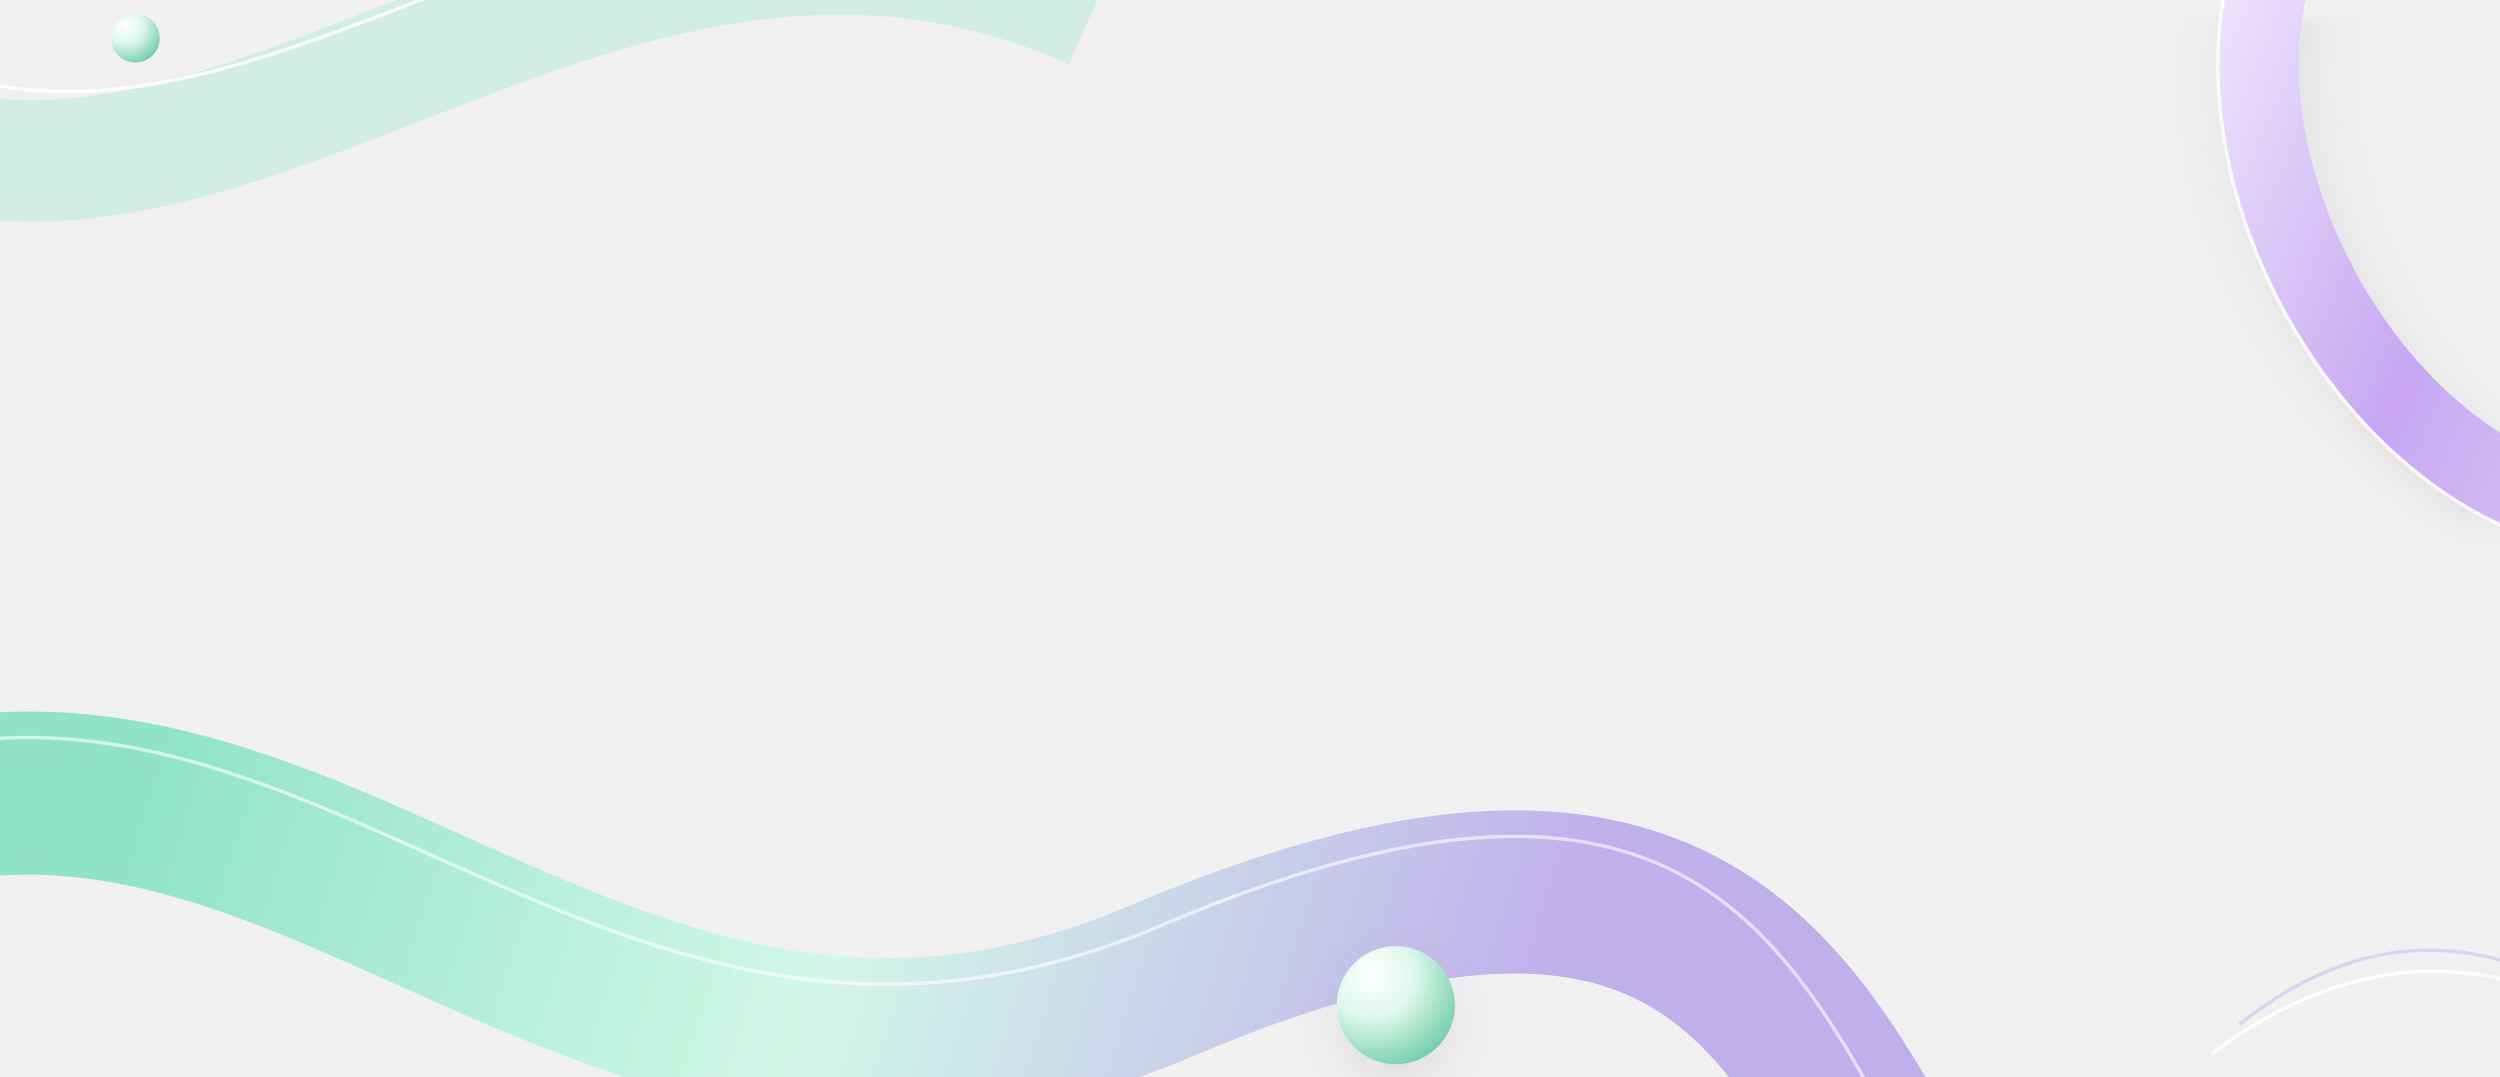
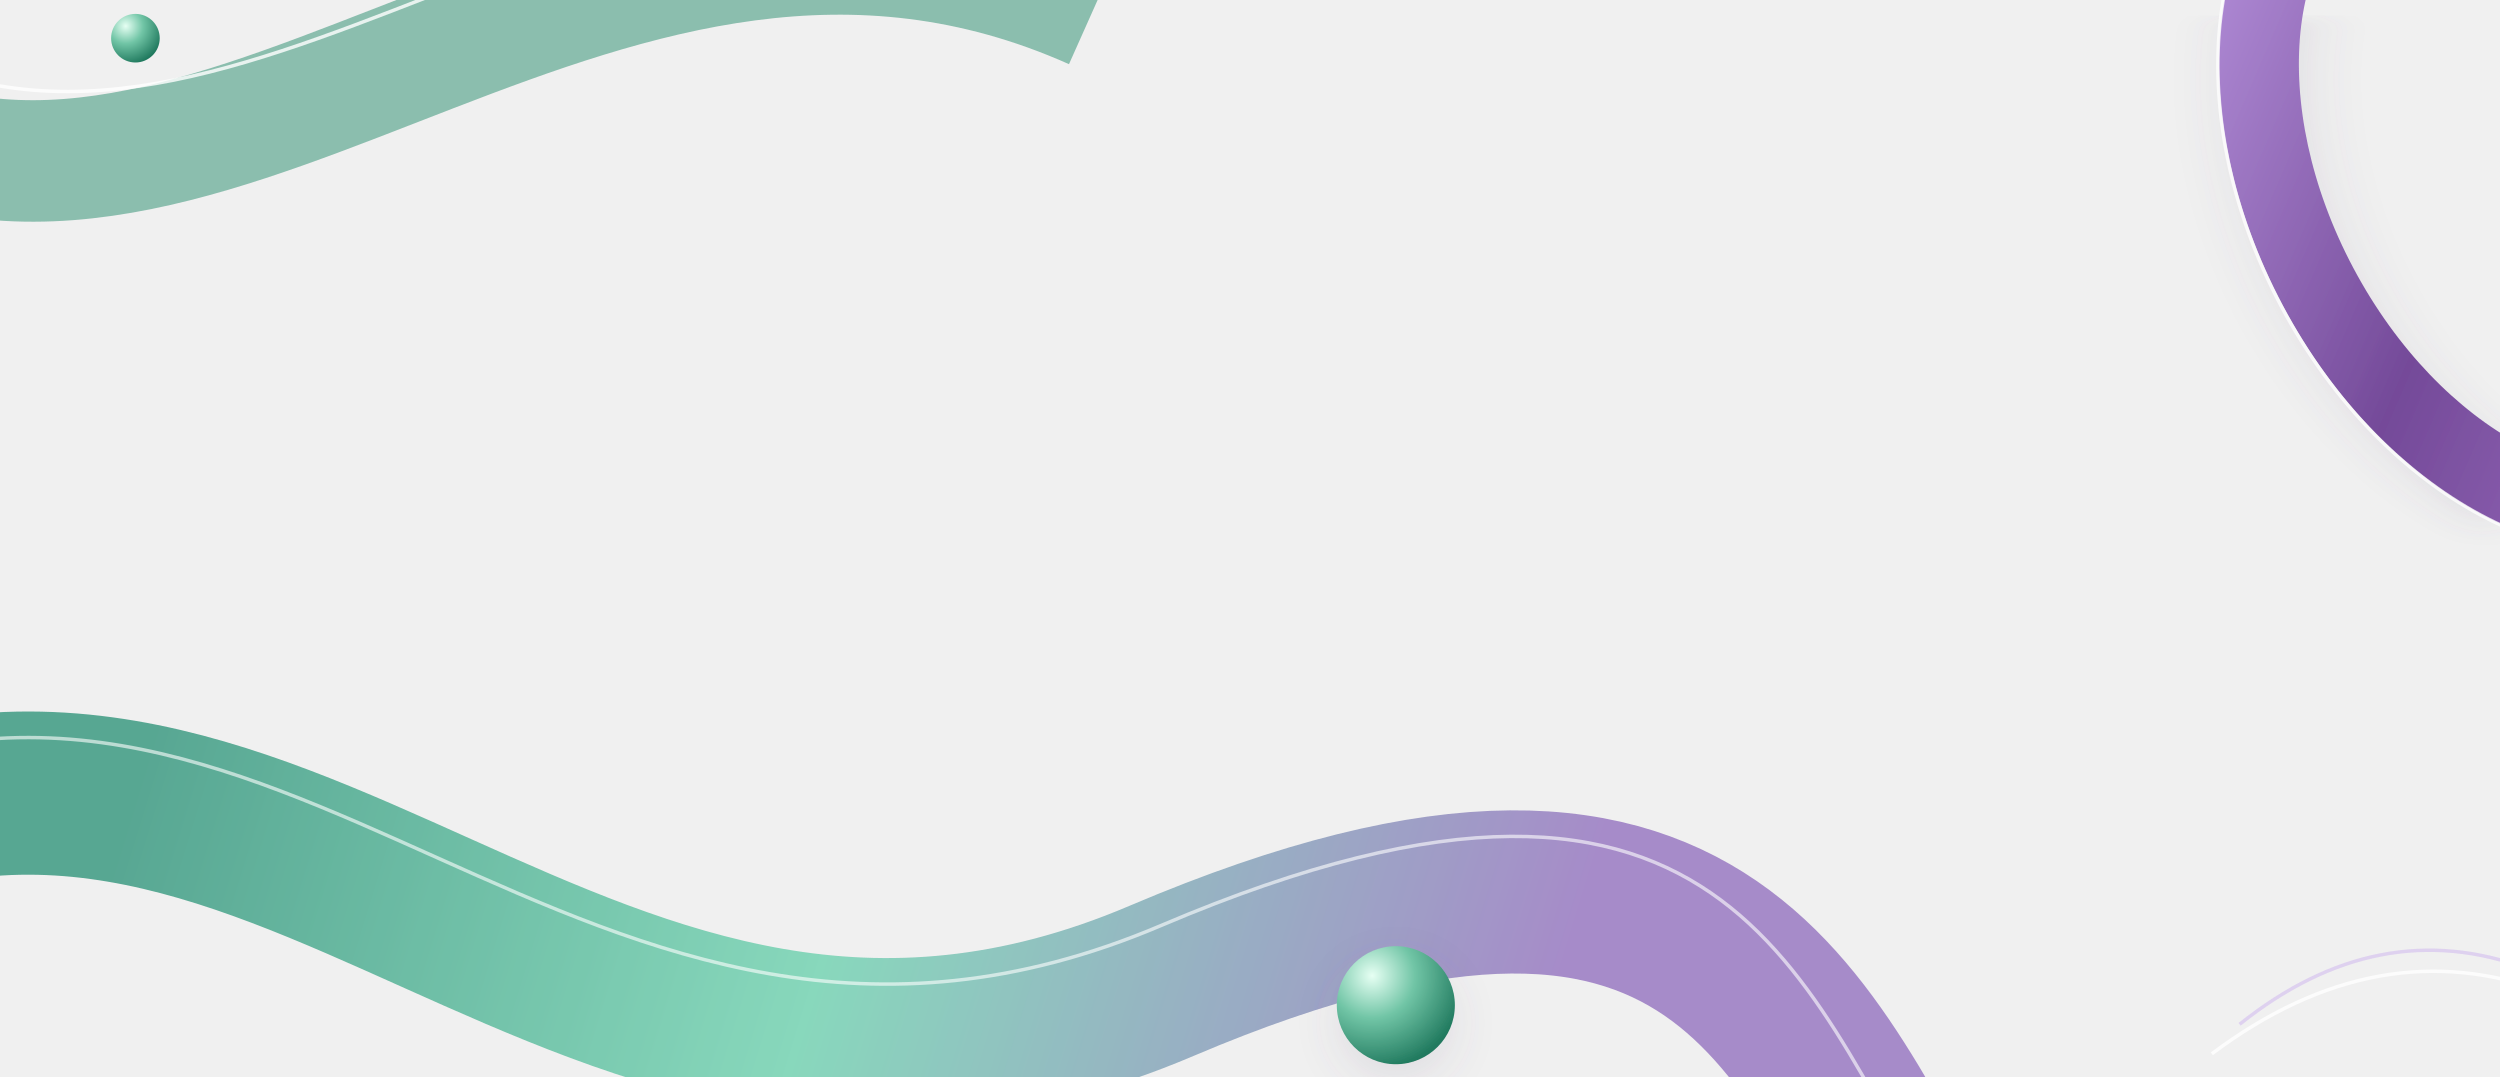
<svg xmlns="http://www.w3.org/2000/svg" width="1440" height="620" viewBox="0 0 1440 620" fill="none">
  <defs>
    <linearGradient id="ribbon" x1="70" y1="480" x2="850" y2="720" gradientUnits="userSpaceOnUse">
-       <stop stop-color="#65DDB3" />
-       <stop offset=".5" stop-color="#C5FAE4" />
-       <stop offset="1" stop-color="#AA93E8" />
+       <stop stop-color="#16876A" />
+       <stop offset=".5" stop-color="#5BCDA5" />
+       <stop offset="1" stop-color="#8660B8" />
    </linearGradient>
    <linearGradient id="ring" x1="1180" y1="0" x2="1500" y2="400" gradientUnits="userSpaceOnUse">
-       <stop stop-color="#F8F3FF" />
-       <stop offset=".45" stop-color="#C6A7F1" />
-       <stop offset="1" stop-color="#EEE3FC" />
+       <stop stop-color="#BA96E0" />
+       <stop offset=".45" stop-color="#744A99" />
+       <stop offset="1" stop-color="#AB7CCE" />
    </linearGradient>
    <radialGradient id="pearl" cx=".3" cy=".25" r=".8">
-       <stop stop-color="#FFFFFF" />
-       <stop offset=".45" stop-color="#DDF8EC" />
-       <stop offset="1" stop-color="#77CFAE" />
+       <stop stop-color="#E6FFF3" />
+       <stop offset=".45" stop-color="#71C5A6" />
+       <stop offset="1" stop-color="#20795E" />
    </radialGradient>
    <filter id="shadow" x="-50%" y="-50%" width="200%" height="200%">
      <feDropShadow dx="0" dy="10" stdDeviation="12" flood-color="#655483" flood-opacity=".12" />
    </filter>
  </defs>
  <path d="M-130 495C160 342 333 708 669 565S1040 610 1125 742" stroke="url(#ribbon)" stroke-width="94" stroke-linecap="round" opacity=".7" />
  <path d="M-130 463C160 310 333 676 669 533S1040 578 1125 710" stroke="white" stroke-opacity=".6" stroke-width="2" />
-   <path d="M-80 70C130 174 350 -120 630 5" stroke="#B3ECD6" stroke-width="70" opacity=".5" />
+   <path d="M-80 70C130 174 350 -120 630 5" stroke="#268B6C" stroke-width="70" opacity=".5" />
  <path d="M-60 30C150 134 370 -160 650 -35" stroke="white" stroke-opacity=".8" stroke-width="2" />
  <ellipse cx="1458" cy="100" rx="139" ry="208" transform="rotate(-28 1458 100)" stroke="url(#ring)" stroke-width="46" filter="url(#shadow)" />
  <ellipse cx="1458" cy="100" rx="163" ry="232" transform="rotate(-28 1458 100)" stroke="white" stroke-opacity=".75" stroke-width="2" />
  <circle cx="804" cy="579" r="34" fill="url(#pearl)" filter="url(#shadow)" />
  <circle cx="78" cy="22" r="14" fill="url(#pearl)" />
  <path d="M1290 590Q1370 526 1456 558" stroke="#C3A3ED" stroke-opacity=".4" stroke-width="2" />
  <path d="M1274 607Q1370 535 1468 572" stroke="white" stroke-opacity=".8" stroke-width="2" />
</svg>
